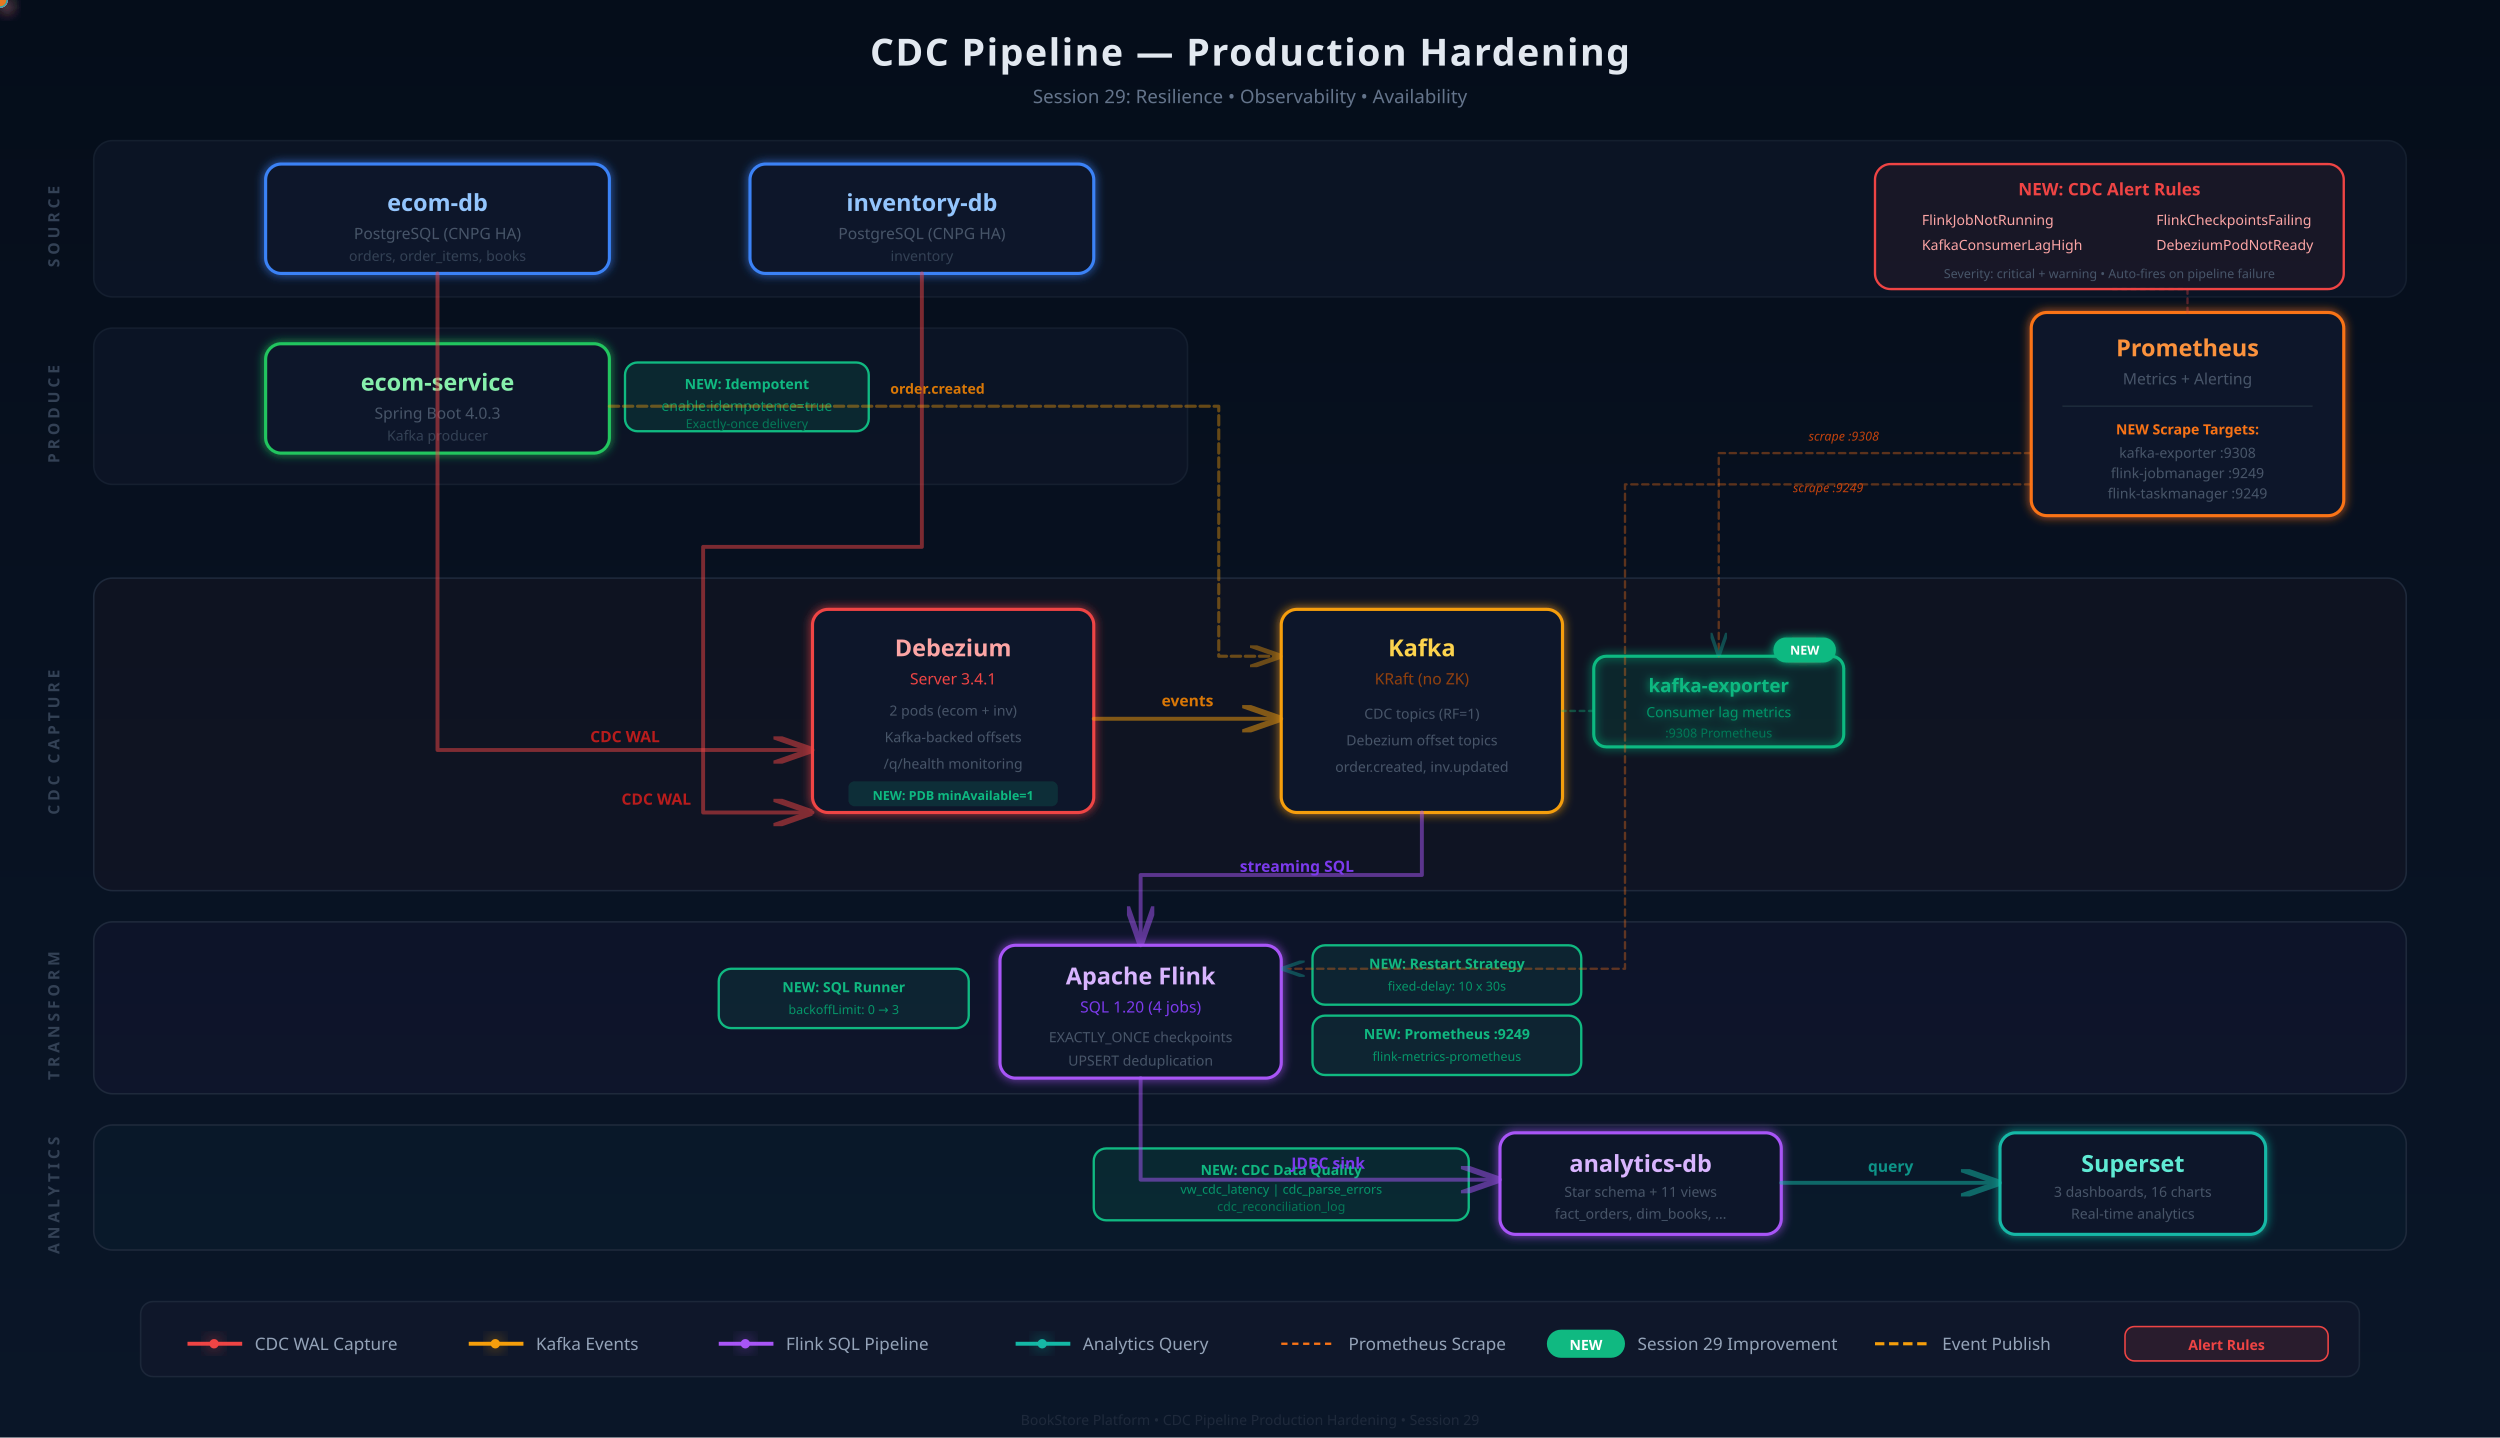
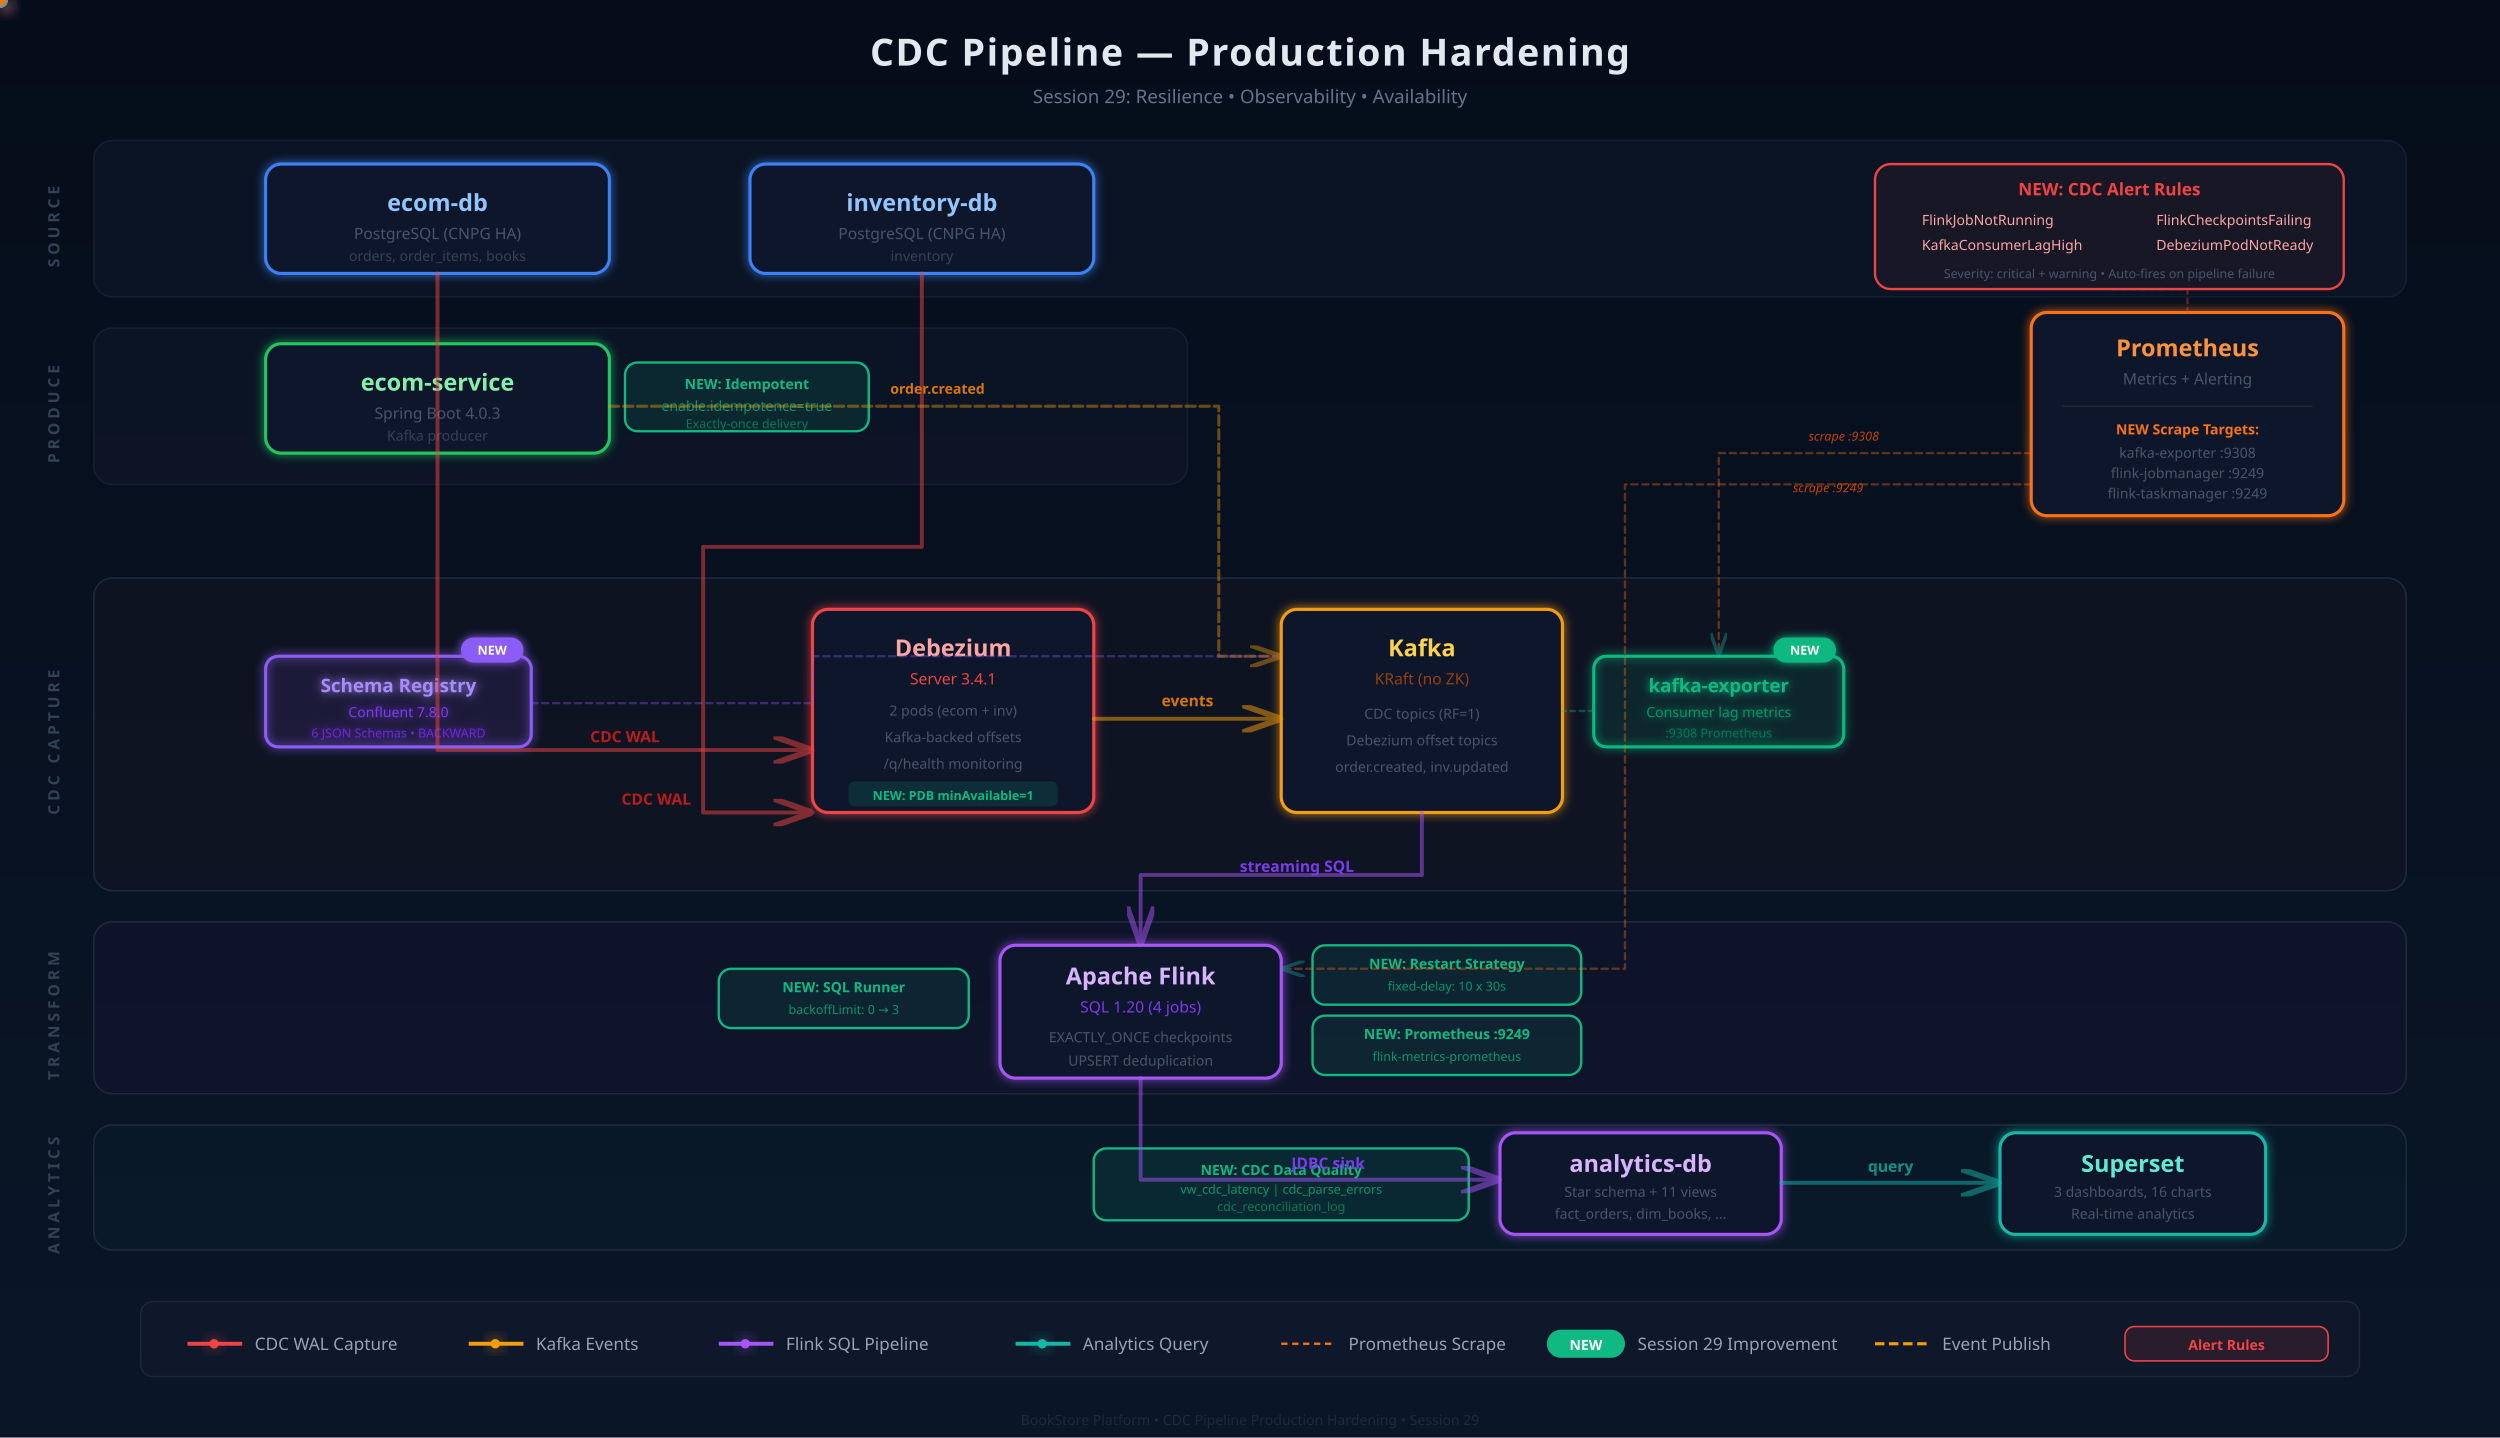
<svg xmlns="http://www.w3.org/2000/svg" viewBox="0 0 1600 920" width="1600" height="920">
  <defs>
    <linearGradient id="bg" x1="0" y1="0" x2="0" y2="1">
      <stop offset="0%" stop-color="#050d1a" />
      <stop offset="100%" stop-color="#0a1628" />
    </linearGradient>
    <filter id="glow" x="-30%" y="-30%" width="160%" height="160%">
      <feGaussianBlur stdDeviation="3" result="b" />
      <feComposite in="SourceGraphic" in2="b" operator="over" />
    </filter>
    <filter id="dot-glow" x="-80%" y="-80%" width="260%" height="260%">
      <feGaussianBlur stdDeviation="5" result="b" />
      <feComposite in="SourceGraphic" in2="b" operator="over" />
    </filter>
    <marker id="a-blue" markerWidth="10" markerHeight="7" refX="10" refY="3.5" orient="auto">
      <path d="M0,0 L10,3.5 L0,7" fill="none" stroke="#3b82f6" stroke-width="1.5" />
    </marker>
    <marker id="a-red" markerWidth="10" markerHeight="7" refX="10" refY="3.5" orient="auto">
      <path d="M0,0 L10,3.5 L0,7" fill="none" stroke="#ef4444" stroke-width="1.5" />
    </marker>
    <marker id="a-amber" markerWidth="10" markerHeight="7" refX="10" refY="3.5" orient="auto">
      <path d="M0,0 L10,3.5 L0,7" fill="none" stroke="#f59e0b" stroke-width="1.5" />
    </marker>
    <marker id="a-purple" markerWidth="10" markerHeight="7" refX="10" refY="3.5" orient="auto">
      <path d="M0,0 L10,3.5 L0,7" fill="none" stroke="#a855f7" stroke-width="1.5" />
    </marker>
    <marker id="a-teal" markerWidth="10" markerHeight="7" refX="10" refY="3.5" orient="auto">
      <path d="M0,0 L10,3.5 L0,7" fill="none" stroke="#14b8a6" stroke-width="1.5" />
    </marker>
    <marker id="a-green" markerWidth="10" markerHeight="7" refX="10" refY="3.5" orient="auto">
      <path d="M0,0 L10,3.5 L0,7" fill="none" stroke="#22c55e" stroke-width="1.5" />
    </marker>
    <path id="p-ecom-dbz" d="M360,400 L360,480 L520,480" fill="none" />
    <path id="p-inv-dbz" d="M360,570 L360,520 L520,520" fill="none" />
    <path id="p-dbz-kafka" d="M700,500 L820,500" fill="none" />
    <path id="p-kafka-flink" d="M1000,500 L1080,500 L1080,620 L820,620" fill="none" />
    <path id="p-flink-adb" d="M820,660 L820,745 L960,745" fill="none" />
    <path id="p-adb-ss" d="M1140,745 L1280,745" fill="none" />
    <path id="p-prom-kafka-exp" d="M1380,330 L1380,460 L1080,460" fill="none" />
    <path id="p-prom-flink" d="M1420,330 L1420,600 L880,600" fill="none" />
  </defs>
  <rect width="1600" height="920" fill="url(#bg)" />
  <text x="800" y="42" text-anchor="middle" font-family="'Segoe UI',system-ui,sans-serif" font-size="24" font-weight="800" fill="#e2e8f0" letter-spacing="1">
    CDC Pipeline — Production Hardening
  </text>
  <text x="800" y="66" text-anchor="middle" font-family="'Segoe UI',system-ui,sans-serif" font-size="12" fill="#64748b">
    Session 29: Resilience • Observability • Availability
  </text>
  <rect x="60" y="90" width="1480" height="100" rx="12" fill="#0f172a" stroke="#1e293b" stroke-width="1" opacity="0.6" />
  <rect x="60" y="210" width="700" height="100" rx="12" fill="#0f172a" stroke="#1e293b" stroke-width="1" opacity="0.6" />
  <rect x="60" y="370" width="1480" height="200" rx="12" fill="rgba(239,68,68,0.03)" stroke="#1e293b" stroke-width="1" />
  <rect x="60" y="590" width="1480" height="110" rx="12" fill="rgba(168,85,247,0.03)" stroke="#1e293b" stroke-width="1" />
  <rect x="60" y="720" width="1480" height="80" rx="12" fill="rgba(20,184,166,0.03)" stroke="#1e293b" stroke-width="1" />
  <g font-family="'Segoe UI',system-ui,sans-serif" font-size="10" fill="#334155" font-weight="700" letter-spacing="2.5" text-anchor="middle">
    <text transform="translate(38,145) rotate(-90)">SOURCE</text>
    <text transform="translate(38,265) rotate(-90)">PRODUCE</text>
    <text transform="translate(38,475) rotate(-90)">CDC CAPTURE</text>
    <text transform="translate(38,650) rotate(-90)">TRANSFORM</text>
    <text transform="translate(38,765) rotate(-90)">ANALYTICS</text>
  </g>
  <g font-family="'Segoe UI',system-ui,sans-serif" filter="url(#glow)">
    <rect x="170" y="105" width="220" height="70" rx="10" fill="#0f172a" stroke="#3b82f6" stroke-width="2" />
    <text x="280" y="135" text-anchor="middle" fill="#93c5fd" font-size="15" font-weight="700">ecom-db</text>
    <text x="280" y="153" text-anchor="middle" fill="#475569" font-size="10">PostgreSQL (CNPG HA)</text>
    <text x="280" y="167" text-anchor="middle" fill="#334155" font-size="9">orders, order_items, books</text>
    <rect x="480" y="105" width="220" height="70" rx="10" fill="#0f172a" stroke="#3b82f6" stroke-width="2" />
    <text x="590" y="135" text-anchor="middle" fill="#93c5fd" font-size="15" font-weight="700">inventory-db</text>
    <text x="590" y="153" text-anchor="middle" fill="#475569" font-size="10">PostgreSQL (CNPG HA)</text>
    <text x="590" y="167" text-anchor="middle" fill="#334155" font-size="9">inventory</text>
  </g>
  <g font-family="'Segoe UI',system-ui,sans-serif" filter="url(#glow)">
    <rect x="170" y="220" width="220" height="70" rx="10" fill="#0f172a" stroke="#22c55e" stroke-width="2" />
    <text x="280" y="250" text-anchor="middle" fill="#86efac" font-size="15" font-weight="700">ecom-service</text>
    <text x="280" y="268" text-anchor="middle" fill="#475569" font-size="10">Spring Boot 4.0.3</text>
    <text x="280" y="282" text-anchor="middle" fill="#334155" font-size="9">Kafka producer</text>
  </g>
  <g font-family="'Segoe UI',system-ui,sans-serif">
    <rect x="400" y="232" width="156" height="44" rx="8" fill="rgba(16,185,129,0.12)" stroke="#10b981" stroke-width="1.5" stroke-dasharray="0" />
    <text x="478" y="249" text-anchor="middle" fill="#10b981" font-size="9" font-weight="700">NEW: Idempotent</text>
    <text x="478" y="263" text-anchor="middle" fill="#059669" font-size="9">enable.idempotence=true</text>
    <text x="478" y="274" text-anchor="middle" fill="#047857" font-size="8">Exactly-once delivery</text>
  </g>
  <g font-family="'Segoe UI',system-ui,sans-serif" filter="url(#glow)">
    <rect x="520" y="390" width="180" height="130" rx="10" fill="#0f172a" stroke="#ef4444" stroke-width="2" />
    <text x="610" y="420" text-anchor="middle" fill="#fca5a5" font-size="15" font-weight="700">Debezium</text>
    <text x="610" y="438" text-anchor="middle" fill="#ef4444" font-size="10">Server 3.4.1</text>
    <text x="610" y="458" text-anchor="middle" fill="#475569" font-size="9">2 pods (ecom + inv)</text>
    <text x="610" y="475" text-anchor="middle" fill="#475569" font-size="9">Kafka-backed offsets</text>
    <text x="610" y="492" text-anchor="middle" fill="#475569" font-size="9">/q/health monitoring</text>
    <rect x="543" y="500" width="134" height="16" rx="4" fill="rgba(16,185,129,0.15)" />
    <text x="610" y="512" text-anchor="middle" fill="#10b981" font-size="8" font-weight="700">NEW: PDB minAvailable=1</text>
  </g>
  <g font-family="'Segoe UI',system-ui,sans-serif" filter="url(#glow)">
    <rect x="820" y="390" width="180" height="130" rx="10" fill="#0f172a" stroke="#f59e0b" stroke-width="2" />
    <text x="910" y="420" text-anchor="middle" fill="#fcd34d" font-size="15" font-weight="700">Kafka</text>
    <text x="910" y="438" text-anchor="middle" fill="#92400e" font-size="10">KRaft (no ZK)</text>
    <text x="910" y="460" text-anchor="middle" fill="#475569" font-size="9">CDC topics (RF=1)</text>
    <text x="910" y="477" text-anchor="middle" fill="#475569" font-size="9">Debezium offset topics</text>
    <text x="910" y="494" text-anchor="middle" fill="#475569" font-size="9">order.created, inv.updated</text>
  </g>
  <g font-family="'Segoe UI',system-ui,sans-serif" filter="url(#glow)">
    <rect x="1020" y="420" width="160" height="58" rx="8" fill="rgba(16,185,129,0.06)" stroke="#10b981" stroke-width="2" />
    <text x="1100" y="443" text-anchor="middle" fill="#10b981" font-size="12" font-weight="700">kafka-exporter</text>
    <text x="1100" y="459" text-anchor="middle" fill="#059669" font-size="9">Consumer lag metrics</text>
    <text x="1100" y="472" text-anchor="middle" fill="#047857" font-size="8">:9308 Prometheus</text>
    <rect x="1135" y="408" width="40" height="16" rx="8" fill="#10b981" />
    <text x="1155" y="419" text-anchor="middle" fill="white" font-size="8" font-weight="800">NEW</text>
  </g>
  <g font-family="'Segoe UI',system-ui,sans-serif" filter="url(#glow)">
+     <rect x="170" y="420" width="170" height="58" rx="8" fill="rgba(139,92,246,0.06)" stroke="#8b5cf6" stroke-width="2" />
+     <text x="255" y="443" text-anchor="middle" fill="#a78bfa" font-size="12" font-weight="700">Schema Registry</text>
+     <text x="255" y="459" text-anchor="middle" fill="#7c3aed" font-size="9">Confluent 7.8.0</text>
+     <text x="255" y="472" text-anchor="middle" fill="#6d28d9" font-size="8">6 JSON Schemas • BACKWARD</text>
+     <rect x="295" y="408" width="40" height="16" rx="8" fill="#8b5cf6" />
+     <text x="315" y="419" text-anchor="middle" fill="white" font-size="8" font-weight="800">NEW</text>
+   </g>
+   <g font-family="'Segoe UI',system-ui,sans-serif" filter="url(#glow)">
    <rect x="640" y="605" width="180" height="85" rx="10" fill="#0f172a" stroke="#a855f7" stroke-width="2" />
    <text x="730" y="630" text-anchor="middle" fill="#d8b4fe" font-size="15" font-weight="700">Apache Flink</text>
    <text x="730" y="648" text-anchor="middle" fill="#7c3aed" font-size="10">SQL 1.20 (4 jobs)</text>
    <text x="730" y="667" text-anchor="middle" fill="#475569" font-size="9">EXACTLY_ONCE checkpoints</text>
    <text x="730" y="682" text-anchor="middle" fill="#475569" font-size="9">UPSERT deduplication</text>
  </g>
  <g font-family="'Segoe UI',system-ui,sans-serif">
    <rect x="840" y="605" width="172" height="38" rx="8" fill="rgba(16,185,129,0.10)" stroke="#10b981" stroke-width="1.5" />
    <text x="926" y="620" text-anchor="middle" fill="#10b981" font-size="9" font-weight="700">NEW: Restart Strategy</text>
    <text x="926" y="634" text-anchor="middle" fill="#059669" font-size="8">fixed-delay: 10 x 30s</text>
    <rect x="840" y="650" width="172" height="38" rx="8" fill="rgba(16,185,129,0.10)" stroke="#10b981" stroke-width="1.5" />
    <text x="926" y="665" text-anchor="middle" fill="#10b981" font-size="9" font-weight="700">NEW: Prometheus :9249</text>
    <text x="926" y="679" text-anchor="middle" fill="#059669" font-size="8">flink-metrics-prometheus</text>
    <rect x="460" y="620" width="160" height="38" rx="8" fill="rgba(16,185,129,0.10)" stroke="#10b981" stroke-width="1.5" />
    <text x="540" y="635" text-anchor="middle" fill="#10b981" font-size="9" font-weight="700">NEW: SQL Runner</text>
    <text x="540" y="649" text-anchor="middle" fill="#059669" font-size="8">backoffLimit: 0 → 3</text>
  </g>
  <g font-family="'Segoe UI',system-ui,sans-serif" filter="url(#glow)">
    <rect x="960" y="725" width="180" height="65" rx="10" fill="#0f172a" stroke="#a855f7" stroke-width="2" />
    <text x="1050" y="750" text-anchor="middle" fill="#d8b4fe" font-size="15" font-weight="700">analytics-db</text>
    <text x="1050" y="766" text-anchor="middle" fill="#475569" font-size="9">Star schema + 11 views</text>
    <text x="1050" y="780" text-anchor="middle" fill="#475569" font-size="9">fact_orders, dim_books, ...</text>
    <rect x="1280" y="725" width="170" height="65" rx="10" fill="#0f172a" stroke="#14b8a6" stroke-width="2" />
    <text x="1365" y="750" text-anchor="middle" fill="#5eead4" font-size="15" font-weight="700">Superset</text>
    <text x="1365" y="766" text-anchor="middle" fill="#475569" font-size="9">3 dashboards, 16 charts</text>
    <text x="1365" y="780" text-anchor="middle" fill="#475569" font-size="9">Real-time analytics</text>
  </g>
  <g font-family="'Segoe UI',system-ui,sans-serif">
    <rect x="700" y="735" width="240" height="46" rx="8" fill="rgba(16,185,129,0.10)" stroke="#10b981" stroke-width="1.5" />
    <text x="820" y="752" text-anchor="middle" fill="#10b981" font-size="9" font-weight="700">NEW: CDC Data Quality</text>
    <text x="820" y="764" text-anchor="middle" fill="#059669" font-size="8">vw_cdc_latency | cdc_parse_errors</text>
    <text x="820" y="775" text-anchor="middle" fill="#047857" font-size="8">cdc_reconciliation_log</text>
  </g>
  <g font-family="'Segoe UI',system-ui,sans-serif" filter="url(#glow)">
    <rect x="1300" y="200" width="200" height="130" rx="10" fill="#0f172a" stroke="#f97316" stroke-width="2" />
    <text x="1400" y="228" text-anchor="middle" fill="#fb923c" font-size="15" font-weight="700">Prometheus</text>
    <text x="1400" y="246" text-anchor="middle" fill="#475569" font-size="10">Metrics + Alerting</text>
    <line x1="1320" y1="260" x2="1480" y2="260" stroke="#1e293b" stroke-width="1" />
    <text x="1400" y="278" text-anchor="middle" fill="#f97316" font-size="9" font-weight="600">NEW Scrape Targets:</text>
    <text x="1400" y="293" text-anchor="middle" fill="#475569" font-size="9">kafka-exporter :9308</text>
    <text x="1400" y="306" text-anchor="middle" fill="#475569" font-size="9">flink-jobmanager :9249</text>
    <text x="1400" y="319" text-anchor="middle" fill="#475569" font-size="9">flink-taskmanager :9249</text>
  </g>
  <g font-family="'Segoe UI',system-ui,sans-serif">
    <rect x="1200" y="105" width="300" height="80" rx="10" fill="rgba(239,68,68,0.06)" stroke="#ef4444" stroke-width="1.5" />
    <text x="1350" y="125" text-anchor="middle" fill="#ef4444" font-size="11" font-weight="700">NEW: CDC Alert Rules</text>
    <text x="1230" y="144" fill="#fca5a5" font-size="9">FlinkJobNotRunning</text>
    <text x="1380" y="144" fill="#fca5a5" font-size="9">FlinkCheckpointsFailing</text>
    <text x="1230" y="160" fill="#fca5a5" font-size="9">KafkaConsumerLagHigh</text>
    <text x="1380" y="160" fill="#fca5a5" font-size="9">DebeziumPodNotReady</text>
    <text x="1350" y="178" text-anchor="middle" fill="#475569" font-size="8">Severity: critical + warning • Auto-fires on pipeline failure</text>
  </g>
  <g fill="none" stroke-linecap="round" stroke-linejoin="round">
    <path d="M280,175 L280,390 L280,480 L520,480" stroke="#ef4444" stroke-width="2.5" marker-end="url(#a-red)" opacity="0.5" />
    <path d="M590,175 L590,350 L450,350 L450,520 L520,520" stroke="#ef4444" stroke-width="2.5" marker-end="url(#a-red)" opacity="0.5" />
    <line x1="700" y1="460" x2="820" y2="460" stroke="#f59e0b" stroke-width="2.5" marker-end="url(#a-amber)" opacity="0.5" />
    <path d="M390,260 L780,260 L780,420 L820,420" stroke="#f59e0b" stroke-width="2" marker-end="url(#a-amber)" opacity="0.4" stroke-dasharray="6,3" />
    <path d="M910,520 L910,560 L730,560 L730,605" stroke="#a855f7" stroke-width="2.5" marker-end="url(#a-purple)" opacity="0.5" />
    <path d="M730,690 L730,755 L960,755" stroke="#a855f7" stroke-width="2.5" marker-end="url(#a-purple)" opacity="0.5" />
    <line x1="1140" y1="757" x2="1280" y2="757" stroke="#14b8a6" stroke-width="2.5" marker-end="url(#a-teal)" opacity="0.5" />
    <path d="M1300,290 L1100,290 L1100,420" stroke="#f97316" stroke-width="1.5" marker-end="url(#a-teal)" opacity="0.35" stroke-dasharray="4,3" />
    <path d="M1300,310 L1040,310 L1040,620 L820,620" stroke="#f97316" stroke-width="1.5" marker-end="url(#a-teal)" opacity="0.35" stroke-dasharray="4,3" />
    <line x1="1020" y1="455" x2="1000" y2="455" stroke="#10b981" stroke-width="1.5" opacity="0.35" stroke-dasharray="3,3" />
+     <path d="M340,450 L520,450 L520,420 L820,420" stroke="#8b5cf6" stroke-width="1.5" opacity="0.35" stroke-dasharray="4,3" />
    <path d="M1400,200 L1400,185 L1350,185" stroke="#ef4444" stroke-width="1.5" opacity="0.35" stroke-dasharray="3,3" />
  </g>
  <g font-family="'Segoe UI',system-ui,sans-serif" text-anchor="middle">
    <text x="400" y="475" fill="#b91c1c" font-size="10" font-weight="600">CDC WAL</text>
    <text x="420" y="515" fill="#b91c1c" font-size="10" font-weight="600">CDC WAL</text>
    <text x="760" y="452" fill="#d97706" font-size="10" font-weight="600">events</text>
    <text x="600" y="252" fill="#d97706" font-size="9" font-weight="600">order.created</text>
    <text x="830" y="558" fill="#7c3aed" font-size="10" font-weight="600">streaming SQL</text>
    <text x="850" y="748" fill="#7c3aed" font-size="10" font-weight="600">JDBC sink</text>
    <text x="1210" y="750" fill="#0d9488" font-size="10" font-weight="600">query</text>
    <text x="1180" y="282" fill="#c2410c" font-size="8" font-style="italic">scrape :9308</text>
    <text x="1170" y="315" fill="#c2410c" font-size="8" font-style="italic">scrape :9249</text>
  </g>
  <circle r="5" fill="#ef4444" filter="url(#dot-glow)" opacity="0.9">
    <animateMotion dur="3s" repeatCount="indefinite" begin="0s">
      <mpath href="#p-ecom-dbz" />
    </animateMotion>
  </circle>
  <circle r="5" fill="#ef4444" filter="url(#dot-glow)" opacity="0.9">
    <animateMotion dur="3s" repeatCount="indefinite" begin="1.5s">
      <mpath href="#p-inv-dbz" />
    </animateMotion>
  </circle>
  <circle r="5" fill="#f59e0b" filter="url(#dot-glow)" opacity="0.9">
    <animateMotion dur="2s" repeatCount="indefinite" begin="0.5s">
      <mpath href="#p-dbz-kafka" />
    </animateMotion>
  </circle>
  <circle r="5" fill="#a855f7" filter="url(#dot-glow)" opacity="0.9">
    <animateMotion dur="4s" repeatCount="indefinite" begin="0.2s">
      <mpath href="#p-kafka-flink" />
    </animateMotion>
  </circle>
  <circle r="5" fill="#a855f7" filter="url(#dot-glow)" opacity="0.9">
    <animateMotion dur="3s" repeatCount="indefinite" begin="2s">
      <mpath href="#p-flink-adb" />
    </animateMotion>
  </circle>
  <circle r="5" fill="#14b8a6" filter="url(#dot-glow)" opacity="0.9">
    <animateMotion dur="3s" repeatCount="indefinite" begin="1s">
      <mpath href="#p-adb-ss" />
    </animateMotion>
  </circle>
  <circle r="4" fill="#f97316" filter="url(#dot-glow)" opacity="0.7">
    <animateMotion dur="5s" repeatCount="indefinite" begin="0.8s">
      <mpath href="#p-prom-kafka-exp" />
    </animateMotion>
  </circle>
  <circle r="4" fill="#f97316" filter="url(#dot-glow)" opacity="0.7">
    <animateMotion dur="6s" repeatCount="indefinite" begin="2.5s">
      <mpath href="#p-prom-flink" />
    </animateMotion>
  </circle>
  <g transform="translate(100,845)" font-family="'Segoe UI',system-ui,sans-serif">
    <rect x="-10" y="-12" width="1420" height="48" rx="8" fill="#0f172a" stroke="#1e293b" stroke-width="1" opacity="0.9" />
    <line x1="20" y1="15" x2="55" y2="15" stroke="#ef4444" stroke-width="2.5" />
    <circle cx="37" cy="15" r="3" fill="#ef4444" filter="url(#dot-glow)">
      <animate attributeName="opacity" values="0.4;1;0.4" dur="2s" repeatCount="indefinite" />
    </circle>
    <text x="63" y="19" fill="#94a3b8" font-size="11">CDC WAL Capture</text>
    <line x1="200" y1="15" x2="235" y2="15" stroke="#f59e0b" stroke-width="2.5" />
    <circle cx="217" cy="15" r="3" fill="#f59e0b" filter="url(#dot-glow)">
      <animate attributeName="opacity" values="0.4;1;0.4" dur="2s" repeatCount="indefinite" begin="0.5s" />
    </circle>
    <text x="243" y="19" fill="#94a3b8" font-size="11">Kafka Events</text>
    <line x1="360" y1="15" x2="395" y2="15" stroke="#a855f7" stroke-width="2.5" />
    <circle cx="377" cy="15" r="3" fill="#a855f7" filter="url(#dot-glow)">
      <animate attributeName="opacity" values="0.4;1;0.4" dur="2s" repeatCount="indefinite" begin="1s" />
    </circle>
    <text x="403" y="19" fill="#94a3b8" font-size="11">Flink SQL Pipeline</text>
    <line x1="550" y1="15" x2="585" y2="15" stroke="#14b8a6" stroke-width="2.5" />
    <circle cx="567" cy="15" r="3" fill="#14b8a6" filter="url(#dot-glow)">
      <animate attributeName="opacity" values="0.4;1;0.4" dur="2s" repeatCount="indefinite" begin="1.5s" />
    </circle>
    <text x="593" y="19" fill="#94a3b8" font-size="11">Analytics Query</text>
    <line x1="720" y1="15" x2="755" y2="15" stroke="#f97316" stroke-width="1.5" stroke-dasharray="4,3" />
    <text x="763" y="19" fill="#94a3b8" font-size="11">Prometheus Scrape</text>
    <rect x="890" y="6" width="50" height="18" rx="9" fill="#10b981" />
    <text x="915" y="19" text-anchor="middle" fill="white" font-size="9" font-weight="800">NEW</text>
    <text x="948" y="19" fill="#94a3b8" font-size="11">Session 29 Improvement</text>
    <line x1="1100" y1="15" x2="1135" y2="15" stroke="#f59e0b" stroke-width="2" stroke-dasharray="6,3" />
    <text x="1143" y="19" fill="#94a3b8" font-size="11">Event Publish</text>
    <rect x="1260" y="4" width="130" height="22" rx="6" fill="rgba(239,68,68,0.12)" stroke="#ef4444" stroke-width="1" />
    <text x="1325" y="19" text-anchor="middle" fill="#ef4444" font-size="9" font-weight="700">Alert Rules</text>
  </g>
  <text x="800" y="912" text-anchor="middle" font-family="'Segoe UI',system-ui,sans-serif" font-size="9" fill="#1e293b">
    BookStore Platform • CDC Pipeline Production Hardening • Session 29
  </text>
</svg>
